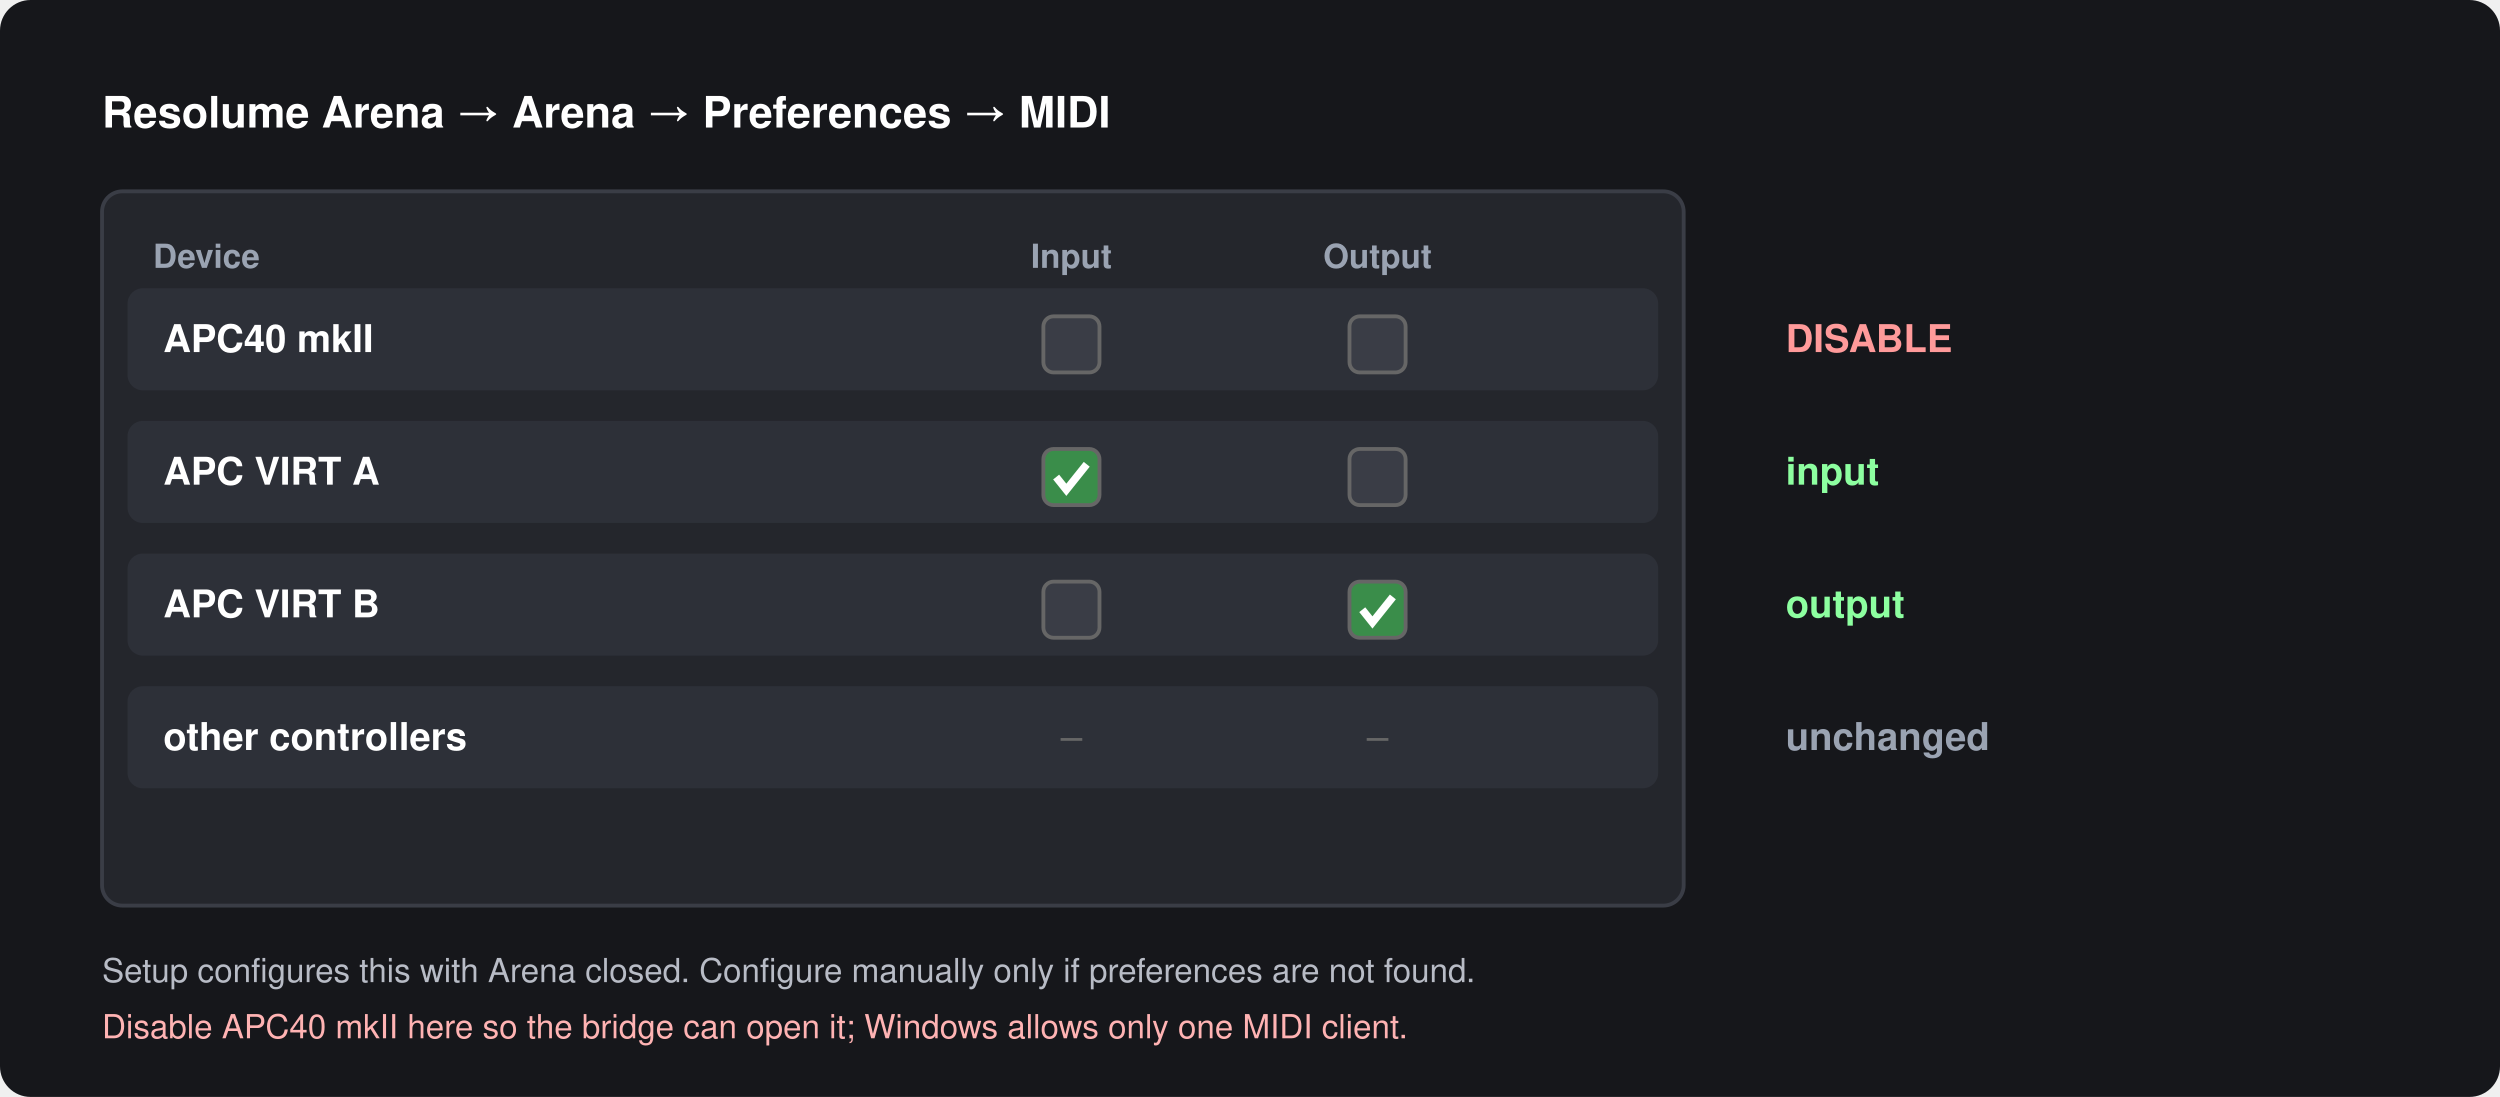
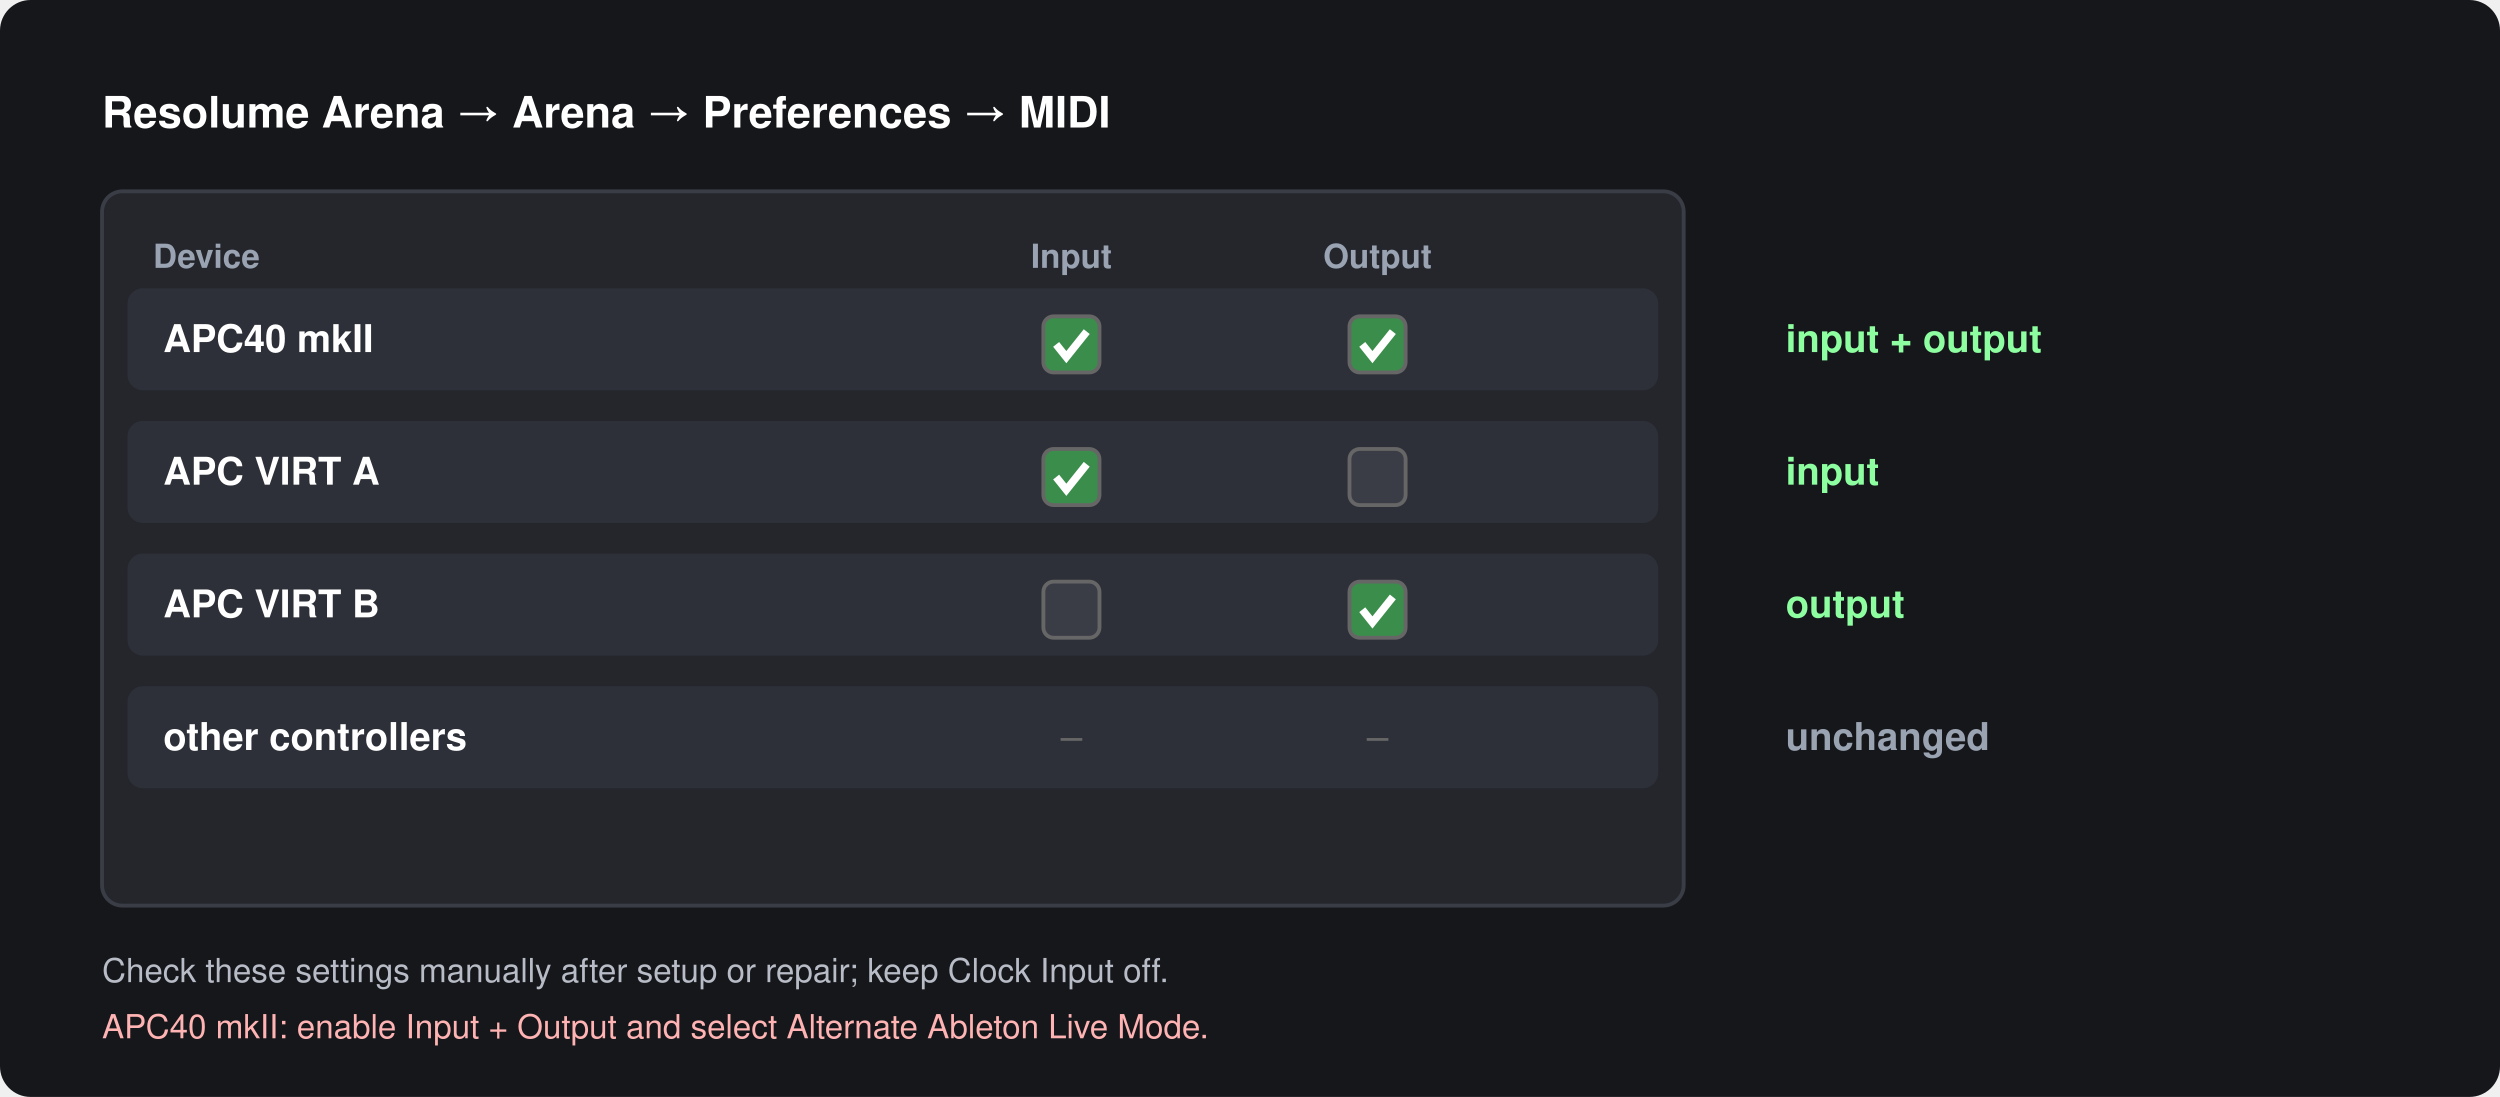
<svg xmlns="http://www.w3.org/2000/svg" width="980" height="430" viewBox="0 0 980 430" font-family="Segoe UI,Helvetica,Arial,sans-serif">
  <rect width="980" height="430" rx="12" fill="#16171b" />
  <text x="40" y="50" font-size="17" fill="#fff" font-weight="700" text-anchor="start">Resolume Arena → Arena → Preferences → MIDI</text>
  <rect x="40" y="75" width="620" height="280" rx="8" fill="#24262c" stroke="#3a3d46" stroke-width="1.5" />
  <text x="60" y="105" font-size="13" fill="#9aa3b2" font-weight="600" text-anchor="start">Device</text>
  <text x="420" y="105" font-size="13" fill="#9aa3b2" font-weight="600" text-anchor="middle">Input</text>
  <text x="540" y="105" font-size="13" fill="#9aa3b2" font-weight="600" text-anchor="middle">Output</text>
  <rect x="50" y="113" width="600" height="40" rx="6" fill="#2d3038" />
  <text x="64" y="138" font-size="15" fill="#fff" font-weight="600" text-anchor="start">APC40 mkII</text>
-   <rect x="409" y="124" width="22" height="22" rx="4" fill="#3a3d46" stroke="#666" stroke-width="1.5" />
-   <rect x="529" y="124" width="22" height="22" rx="4" fill="#3a3d46" stroke="#666" stroke-width="1.5" />
-   <text x="700" y="138" font-size="15" fill="#ff9a9a" font-weight="700" text-anchor="start">DISABLE</text>
+   <rect x="409" y="124" width="22" height="22" rx="4" fill="#3a8d4a" stroke="#666" stroke-width="1.5" />
+   <path d="M414,135 l4,5 l8,-10" stroke="#fff" stroke-width="3" fill="none" />
+   <rect x="529" y="124" width="22" height="22" rx="4" fill="#3a8d4a" stroke="#666" stroke-width="1.5" />
+   <path d="M534,135 l4,5 l8,-10" stroke="#fff" stroke-width="3" fill="none" />
+   <text x="700" y="138" font-size="15" fill="#8dffa0" font-weight="700" text-anchor="start">input + output</text>
  <rect x="50" y="165" width="600" height="40" rx="6" fill="#2d3038" />
  <text x="64" y="190" font-size="15" fill="#fff" font-weight="600" text-anchor="start">APC VIRT A</text>
  <rect x="409" y="176" width="22" height="22" rx="4" fill="#3a8d4a" stroke="#666" stroke-width="1.5" />
  <path d="M414,187 l4,5 l8,-10" stroke="#fff" stroke-width="3" fill="none" />
  <rect x="529" y="176" width="22" height="22" rx="4" fill="#3a3d46" stroke="#666" stroke-width="1.5" />
  <text x="700" y="190" font-size="15" fill="#8dffa0" font-weight="700" text-anchor="start">input</text>
  <rect x="50" y="217" width="600" height="40" rx="6" fill="#2d3038" />
  <text x="64" y="242" font-size="15" fill="#fff" font-weight="600" text-anchor="start">APC VIRT B</text>
  <rect x="409" y="228" width="22" height="22" rx="4" fill="#3a3d46" stroke="#666" stroke-width="1.5" />
  <rect x="529" y="228" width="22" height="22" rx="4" fill="#3a8d4a" stroke="#666" stroke-width="1.5" />
  <path d="M534,239 l4,5 l8,-10" stroke="#fff" stroke-width="3" fill="none" />
  <text x="700" y="242" font-size="15" fill="#8dffa0" font-weight="700" text-anchor="start">output</text>
  <rect x="50" y="269" width="600" height="40" rx="6" fill="#2d3038" />
  <text x="64" y="294" font-size="15" fill="#fff" font-weight="600" text-anchor="start">other controllers</text>
  <text x="420" y="294" font-size="15" fill="#666" font-weight="400" text-anchor="middle">–</text>
  <text x="540" y="294" font-size="15" fill="#666" font-weight="400" text-anchor="middle">–</text>
  <text x="700" y="294" font-size="15" fill="#9aa3b2" font-weight="700" text-anchor="start">unchanged</text>
-   <text x="40" y="385" font-size="13" fill="#b8bcc6" font-weight="400" text-anchor="start">Setup configures this with Arena closed. Configure manually only if preferences are not found.</text>
-   <text x="40" y="407" font-size="13" fill="#ffb3b3" font-weight="400" text-anchor="start">Disable APC40 mkII here so the bridge can open it; Windows allows only one MIDI client.</text>
+   <text x="40" y="385" font-size="13" fill="#b8bcc6" font-weight="400" text-anchor="start">Check these settings manually after setup or repair; keep Clock Input off.</text>
+   <text x="40" y="407" font-size="13" fill="#ffb3b3" font-weight="400" text-anchor="start">APC40 mkII: enable Input + Output and select Alternate Ableton Live Mode.</text>
</svg>
